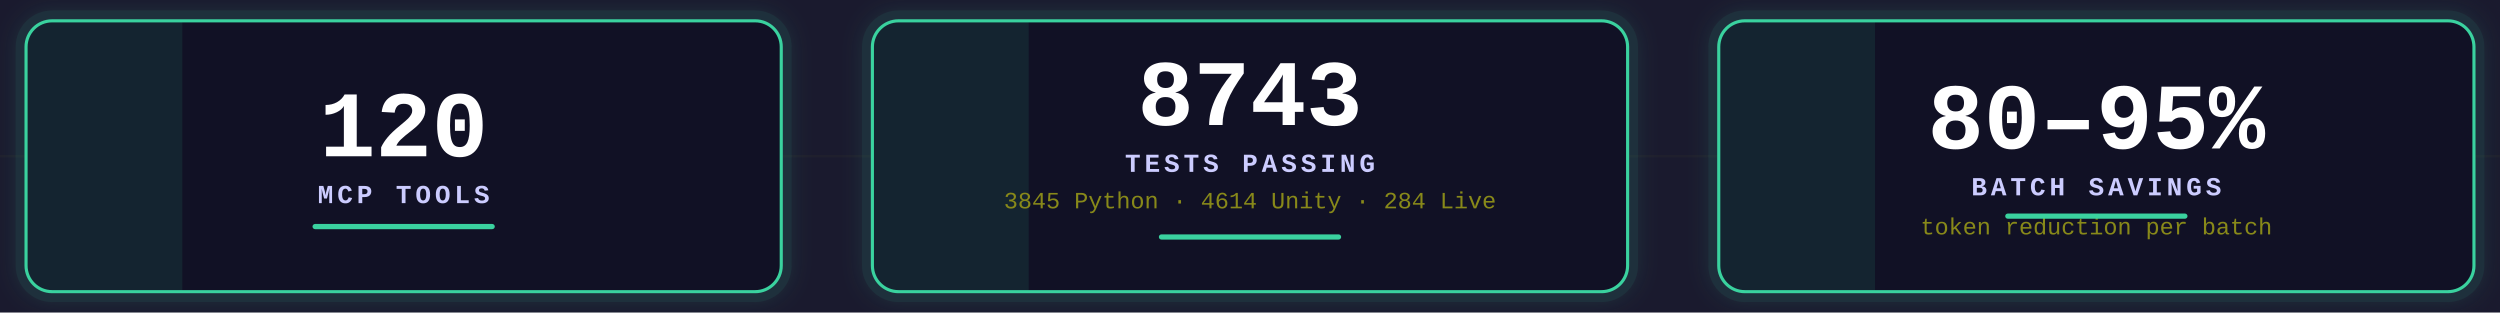
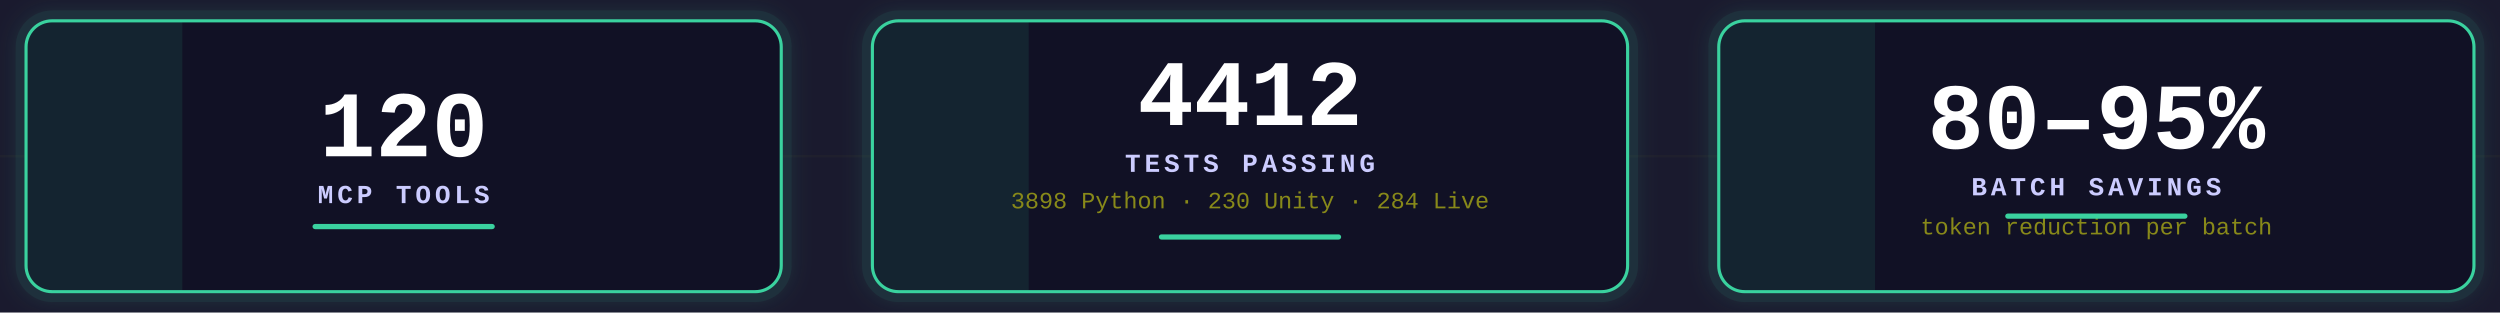
- <svg xmlns="http://www.w3.org/2000/svg" viewBox="0 0 960 120" width="960" height="120" role="img" aria-label="Unity MCP stats: 120 MCP tools, 8743 Tests (3845 Python + 4614 Unity + 284 Live), 80-95% Batch Savings">
+ <svg xmlns="http://www.w3.org/2000/svg" viewBox="0 0 960 120" width="960" height="120" role="img" aria-label="Unity MCP stats: 120 MCP tools, 4412 Tests (3898 Python + 230 Unity + 284 Live), 80-95% Batch Savings">
  <defs>
    <filter id="sg" x="-25%" y="-30%" width="150%" height="160%">
      <feGaussianBlur stdDeviation="4" result="b" />
      <feMerge>
        <feMergeNode in="b" />
        <feMergeNode in="SourceGraphic" />
      </feMerge>
    </filter>
    <clipPath id="c1">
      <rect x="10" y="8" width="290" height="104" rx="10" />
    </clipPath>
    <clipPath id="c2">
      <rect x="335" y="8" width="290" height="104" rx="10" />
    </clipPath>
    <clipPath id="c3">
      <rect x="660" y="8" width="290" height="104" rx="10" />
    </clipPath>
  </defs>
  <rect width="960" height="120" fill="#1a1a2e" />
  <line x1="0" y1="60" x2="960" y2="60" stroke="#888919" stroke-opacity="0.05" stroke-width="1" />
  <rect x="10" y="8" width="290" height="104" rx="10" fill="none" stroke="#3ad29f" stroke-width="8" opacity="0.12" filter="url(#sg)">
    <animate attributeName="opacity" values="0.25;0.7;0.25" dur="3s" repeatCount="indefinite" begin="0s" />
  </rect>
  <rect x="10" y="8" width="290" height="104" rx="10" fill="#111125" />
  <rect x="10" y="8" width="290" height="104" rx="10" fill="none" stroke="#3ad29f" stroke-width="1.2" />
  <g clip-path="url(#c1)">
    <rect x="10" y="8" width="60" height="104" fill="#3ad29f" fill-opacity="0.10">
      <animateTransform attributeName="transform" type="translate" values="-100,0;400,0" dur="3s" repeatCount="indefinite" begin="0s" />
    </rect>
  </g>
  <text x="155" y="60" text-anchor="middle" font-family="ui-monospace,SFMono-Regular,'SF Mono',Menlo,Consolas,'Liberation Mono',monospace" font-size="36" font-weight="700" fill="#ffffff">120</text>
  <text x="155" y="78" text-anchor="middle" font-family="ui-monospace,SFMono-Regular,'SF Mono',Menlo,Consolas,'Liberation Mono',monospace" font-size="10" font-weight="700" fill="#ccccff" letter-spacing="1.5">MCP TOOLS</text>
  <rect x="120" y="86" width="70" height="2" rx="1" fill="#3ad29f">
    <animate attributeName="opacity" values="0.6;1;0.6" dur="2s" repeatCount="indefinite" begin="0s" />
  </rect>
  <rect x="335" y="8" width="290" height="104" rx="10" fill="none" stroke="#3ad29f" stroke-width="8" opacity="0.12" filter="url(#sg)">
    <animate attributeName="opacity" values="0.25;0.7;0.25" dur="3s" repeatCount="indefinite" begin="0.6s" />
  </rect>
  <rect x="335" y="8" width="290" height="104" rx="10" fill="#111125" />
  <rect x="335" y="8" width="290" height="104" rx="10" fill="none" stroke="#3ad29f" stroke-width="1.2" />
  <g clip-path="url(#c2)">
    <rect x="335" y="8" width="60" height="104" fill="#3ad29f" fill-opacity="0.10">
      <animateTransform attributeName="transform" type="translate" values="-100,0;400,0" dur="3s" repeatCount="indefinite" begin="0.5s" />
    </rect>
  </g>
-   <text x="480" y="48" text-anchor="middle" font-family="ui-monospace,SFMono-Regular,'SF Mono',Menlo,Consolas,'Liberation Mono',monospace" font-size="36" font-weight="700" fill="#ffffff">8743</text>
+   <text x="480" y="48" text-anchor="middle" font-family="ui-monospace,SFMono-Regular,'SF Mono',Menlo,Consolas,'Liberation Mono',monospace" font-size="36" font-weight="700" fill="#ffffff">4412</text>
  <text x="480" y="66" text-anchor="middle" font-family="ui-monospace,SFMono-Regular,'SF Mono',Menlo,Consolas,'Liberation Mono',monospace" font-size="10" font-weight="700" fill="#ccccff" letter-spacing="1.5">TESTS PASSING</text>
-   <text x="480" y="80" text-anchor="middle" font-family="ui-monospace,SFMono-Regular,'SF Mono',Menlo,Consolas,'Liberation Mono',monospace" font-size="9" fill="#888919">3845 Python · 4614 Unity · 284 Live</text>
+   <text x="480" y="80" text-anchor="middle" font-family="ui-monospace,SFMono-Regular,'SF Mono',Menlo,Consolas,'Liberation Mono',monospace" font-size="9" fill="#888919">3898 Python · 230 Unity · 284 Live</text>
  <rect x="445" y="90" width="70" height="2" rx="1" fill="#3ad29f">
    <animate attributeName="opacity" values="0.6;1;0.6" dur="2s" repeatCount="indefinite" begin="0.4s" />
  </rect>
  <rect x="660" y="8" width="290" height="104" rx="10" fill="none" stroke="#3ad29f" stroke-width="8" opacity="0.12" filter="url(#sg)">
    <animate attributeName="opacity" values="0.25;0.7;0.25" dur="3s" repeatCount="indefinite" begin="1.2s" />
  </rect>
  <rect x="660" y="8" width="290" height="104" rx="10" fill="#111125" />
  <rect x="660" y="8" width="290" height="104" rx="10" fill="none" stroke="#3ad29f" stroke-width="1.2" />
  <g clip-path="url(#c3)">
    <rect x="660" y="8" width="60" height="104" fill="#3ad29f" fill-opacity="0.10">
      <animateTransform attributeName="transform" type="translate" values="-100,0;400,0" dur="3s" repeatCount="indefinite" begin="1.0s" />
    </rect>
  </g>
  <text x="805" y="57" text-anchor="middle" font-family="ui-monospace,SFMono-Regular,'SF Mono',Menlo,Consolas,'Liberation Mono',monospace" font-size="36" font-weight="700" fill="#ffffff">80–95%</text>
  <text x="805" y="75" text-anchor="middle" font-family="ui-monospace,SFMono-Regular,'SF Mono',Menlo,Consolas,'Liberation Mono',monospace" font-size="10" font-weight="700" fill="#ccccff" letter-spacing="1.5">BATCH SAVINGS</text>
  <text x="805" y="90" text-anchor="middle" font-family="ui-monospace,SFMono-Regular,'SF Mono',Menlo,Consolas,'Liberation Mono',monospace" font-size="9" fill="#888919">token reduction per batch</text>
  <rect x="770" y="82" width="70" height="2" rx="1" fill="#3ad29f">
    <animate attributeName="opacity" values="0.6;1;0.6" dur="2s" repeatCount="indefinite" begin="0.8s" />
  </rect>
</svg>
